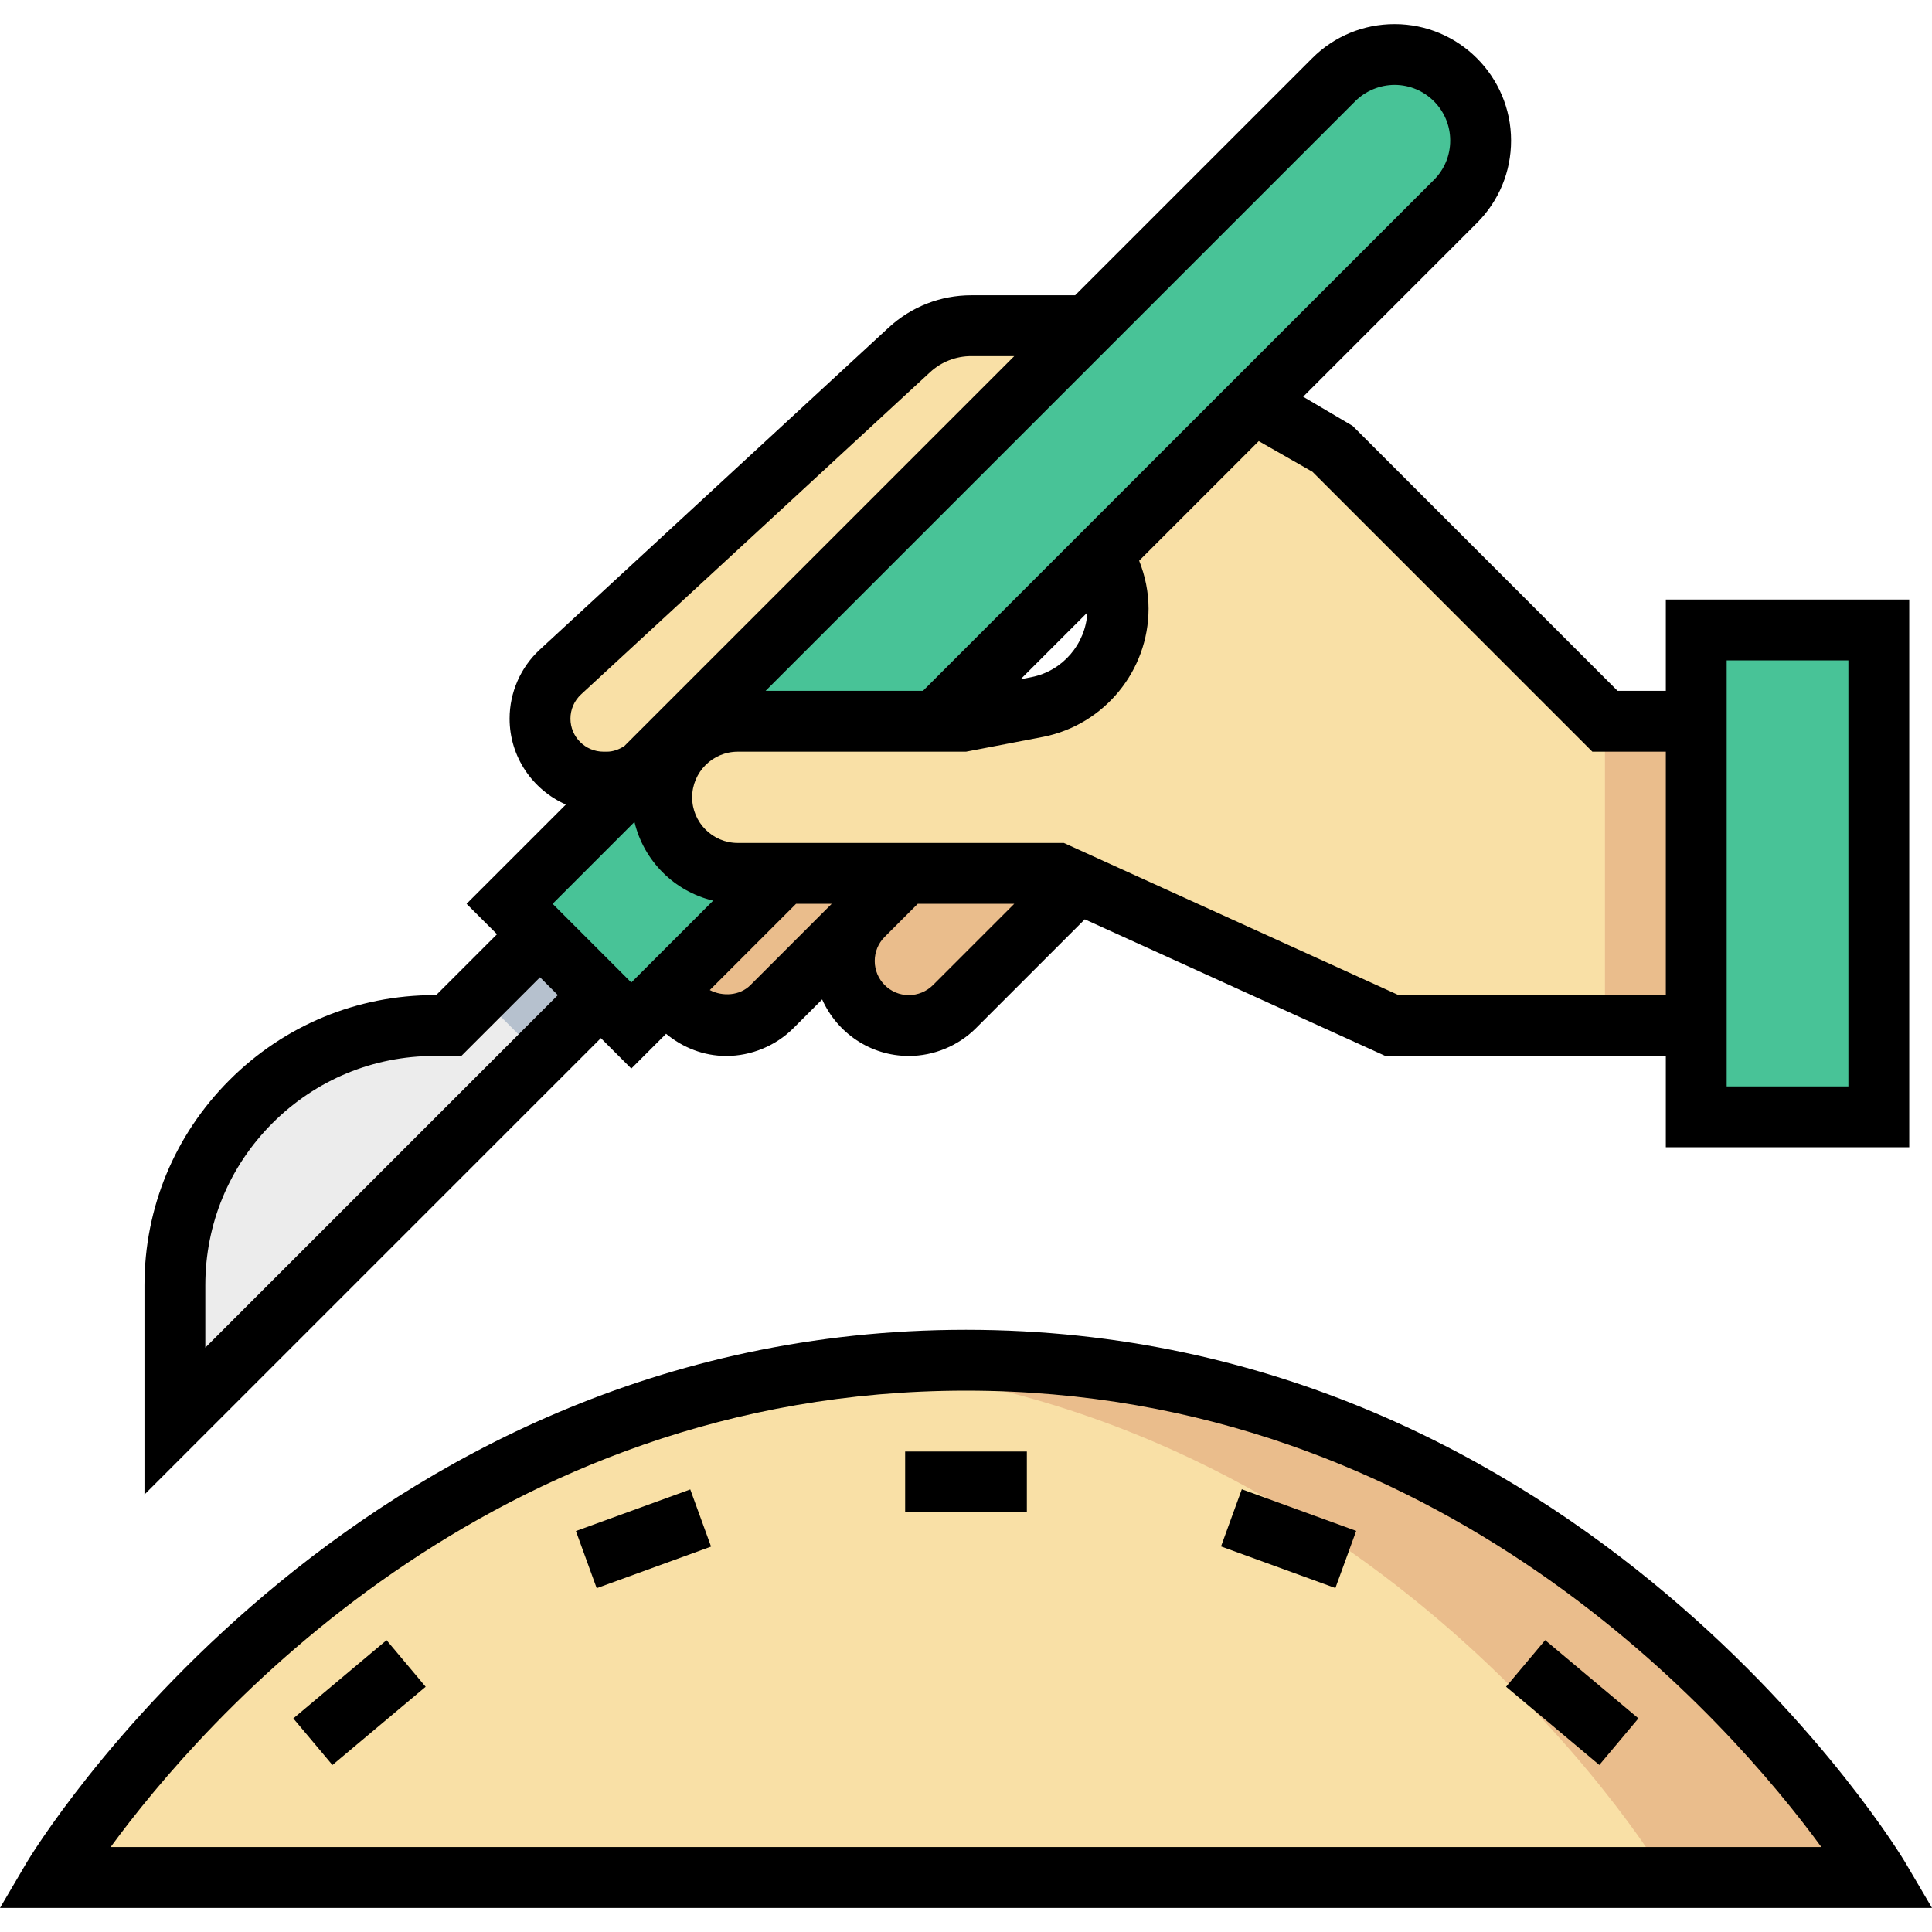
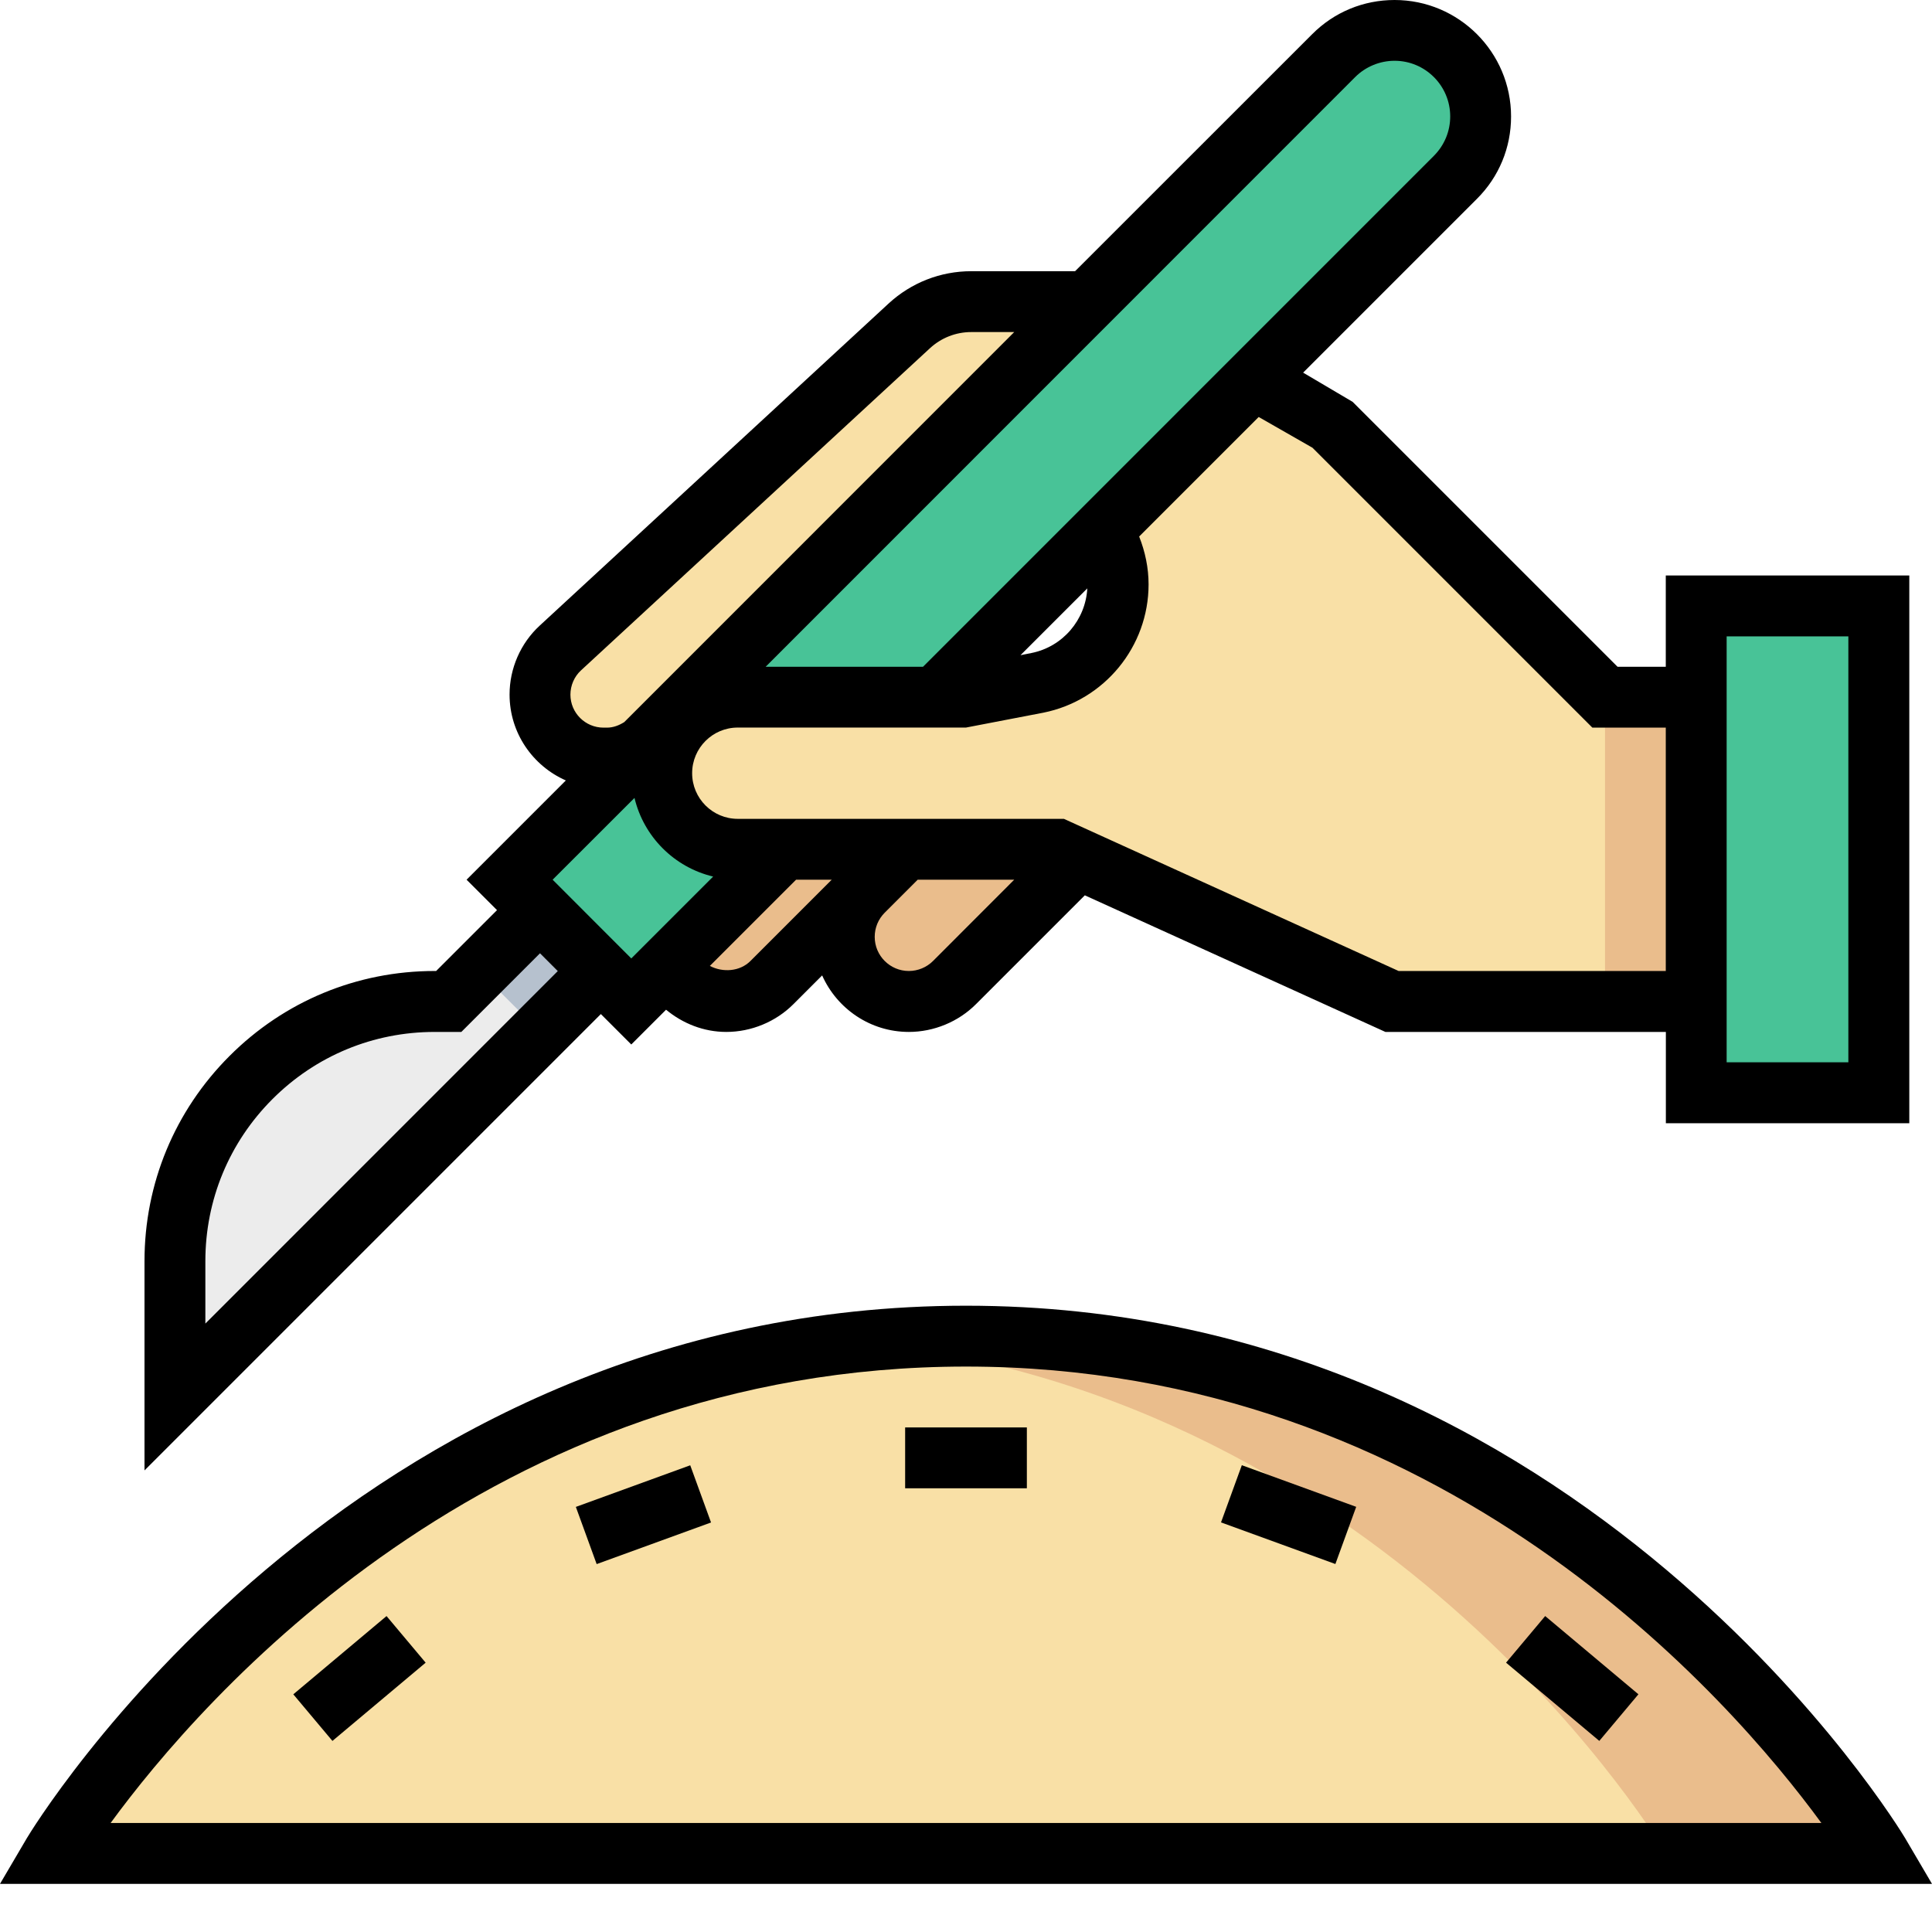
- <svg xmlns="http://www.w3.org/2000/svg" version="1.1" id="Capa_1" x="0px" y="0px" viewBox="0 0 507.968 507.968" style="enable-background:new 0 0 507.968 507.968;" xml:space="preserve">
-   <path style="fill:#F9E0A6;" d="M493.984,493.636c0,0-80-136-240-136s-240,136-240,136H493.984z" />
-   <g>
-     <path style="fill:#EABD8C;" d="M253.984,357.636c-9.632,0-18.952,0.52-28,1.44c141.32,14.464,212,134.56,212,134.56h56   C493.984,493.636,413.984,357.636,253.984,357.636z" />
-     <path style="fill:#EABD8C;" d="M189.984,229.636l-11.032,11.032c-3.184,3.184-4.968,7.496-4.968,12l0,0   c0,9.368,7.6,16.968,16.968,16.968l0,0c4.504,0,8.816-1.784,12-4.968l27.032-27.032l8-8H189.984z" />
+ <svg xmlns="http://www.w3.org/2000/svg" height="24" width="24" xml:space="preserve" viewBox="0 0 24 24" y="0px" x="0px" id="Capa_1" version="1.1">
+   <defs id="defs75" />
+   <path id="path2" d="m 23.339,23.024 c 0,0 -3.78,-6.426 -11.339,-6.426 -7.56,0 -11.339,6.426 -11.339,6.426 z" style="fill:#f9e0a6;stroke-width:0.047" />
+   <g transform="matrix(0.04724707,0,0,0.04724707,0,-0.2991684)" id="g8">
+     <path id="path4" d="m 253.984,357.636 c -9.632,0 -18.952,0.52 -28,1.44 141.32,14.464 212,134.56 212,134.56 h 56 c 0,0 -80,-136 -240,-136 z" style="fill:#eabd8c" />
+     <path id="path6" d="m 189.984,229.636 -11.032,11.032 c -3.184,3.184 -4.968,7.496 -4.968,12 v 0 c 0,9.368 7.6,16.968 16.968,16.968 v 0 c 4.504,0 8.816,-1.784 12,-4.968 l 27.032,-27.032 8,-8 z" style="fill:#eabd8c" />
  </g>
-   <path style="fill:#F9E0A6;" d="M445.984,189.636h-24l-72-72l-32-24l-32,40l5.88,16c1.36,3.184,2.12,6.688,2.12,10.376l0,0  c0,12.576-8.872,23.4-21.2,25.864l-18.8,3.76h-60c-11.048,0-20,8.952-20,20l0,0c0,11.048,8.952,20,20,20h84l88,40h80V189.636z" />
-   <path style="fill:#48C397;" d="M245.984,189.636L382.672,52.948c4.24-4.24,6.624-10,6.624-16l0,0  c0-12.496-10.128-22.624-22.624-22.624l0,0c-6,0-11.76,2.384-16,6.624L133.984,237.636l32,32l40-40L245.984,189.636z" />
-   <path style="fill:#EABD8C;" d="M237.984,229.636l-11.032,11.032c-3.184,3.184-4.968,7.496-4.968,12l0,0  c0,9.368,7.6,16.968,16.968,16.968l0,0c4.504,0,8.816-1.784,12-4.968l27.032-27.032l8-8H237.984z" />
-   <path style="fill:#F9E0A6;" d="M170.744,201.348c-3.064,2.76-7.04,4.288-11.168,4.288h-0.904c-9.216,0-16.688-7.472-16.688-16.688  l0,0c0-4.656,1.944-9.104,5.368-12.264l91.736-84.68c4.432-4.096,10.248-6.368,16.28-6.368h30.616L170.744,201.348z" />
-   <rect x="445.984" y="165.636" style="fill:#48C397;" width="48" height="128" />
-   <path style="fill:#F9E0A6;" d="M193.984,189.636c-11.048,0-20,8.952-20,20s8.952,20,20,20h52v-40H193.984z" />
-   <path style="fill:#ECECEC;" d="M157.984,261.636l-112,112v-35.712c0-18.112,7.192-35.48,20-48.288l0,0  c12.808-12.808,30.176-20,48.288-20h3.712l24-24L157.984,261.636z" />
-   <rect x="130.689" y="250.32" transform="matrix(-0.7071 0.7071 -0.7071 -0.7071 427.4123 346.224)" style="fill:#B6C1CE;" width="22.624" height="22.624" />
-   <rect x="421.984" y="189.636" style="fill:#EABD8C;" width="24" height="80" />
-   <path d="M165.984,280.948l9.144-9.144c4.408,3.648,9.896,5.832,15.824,5.832c6.576,0,13.008-2.664,17.656-7.312l7.552-7.552  c3.896,8.736,12.632,14.864,22.792,14.864c6.576,0,13.008-2.664,17.656-7.312l28.608-28.608l79.032,35.92h73.736v24h64v-144h-64v24  h-12.688L355.64,111.98l-13.008-7.672l45.696-45.696c5.784-5.784,8.968-13.472,8.968-21.656c0-16.888-13.744-30.624-30.624-30.624  c-8.176,0-15.872,3.184-21.656,8.968l-62.344,62.336h-27.304c-8.064,0-15.768,3.008-21.712,8.488l-91.736,84.68  c-5.048,4.656-7.936,11.272-7.936,18.144c0,10.088,6.104,18.76,14.792,22.584l-26.104,26.104l8,8l-16,16h-0.408  c-20.376,0-39.528,7.936-53.936,22.344s-22.344,33.56-22.344,53.936v55.032l120-120L165.984,280.948z M197.296,259.012  c-2.792,2.792-7.28,3.064-10.672,1.296l22.672-22.672h9.376L197.296,259.012z M245.296,259.012  c-1.672,1.664-3.984,2.624-6.344,2.624c-4.944,0-8.968-4.024-8.968-8.968c0-2.4,0.928-4.648,2.624-6.344l8.688-8.688h25.376  L245.296,259.012z M453.984,173.636h32v112h-32v-8v-96V173.636z M345.088,124.052l73.584,73.584h19.312v64H367.72l-88-40h-85.736  c-6.616,0-12-5.384-12-12s5.384-12,12-12h60l20.368-3.912c16.016-3.208,27.632-17.384,27.632-33.712  c0-4.352-0.888-8.568-2.472-12.592l31.44-31.44L345.088,124.052z M285.896,161.036c-0.472,8.288-6.464,15.352-14.68,16.992  l-2.888,0.576L285.896,161.036z M356.328,26.604c2.72-2.72,6.496-4.28,10.344-4.28c8.064,0,14.624,6.56,14.624,14.624  c0,3.912-1.52,7.584-4.28,10.344L242.672,181.636h-41.376L356.328,26.604z M159.576,197.636h-0.896c-4.8,0-8.696-3.896-8.696-8.688  c0-2.416,1.016-4.752,2.8-6.384l91.728-84.672c2.968-2.752,6.824-4.256,10.856-4.256h11.304L164.128,196.18  C162.752,197.044,161.224,197.636,159.576,197.636z M166.816,216.116c2.44,10.224,10.464,18.248,20.688,20.688l-21.52,21.52  l-20.688-20.688L166.816,216.116z M53.984,354.324v-16.408c0-16.104,6.272-31.232,17.656-42.624  c11.392-11.384,26.52-17.656,42.624-17.656h7.032l20.688-20.688l4.688,4.688L53.984,354.324z" />
-   <path d="M500.88,489.58c-0.824-1.4-84.2-139.944-246.896-139.944S7.912,488.18,7.088,489.58L0,501.636h507.968L500.88,489.58z   M29.088,485.636c23.856-32.608,99.512-120,224.896-120s201.04,87.392,224.896,120H29.088z" />
-   <rect x="237.984" y="381.636" width="32" height="16" />
-   <rect x="153.177" y="396.58" transform="matrix(-0.9397 0.3419 -0.3419 -0.9397 466.4858 726.9246)" width="31.999" height="15.991" />
-   <rect x="78.531" y="439.666" transform="matrix(-0.766 0.6429 -0.6429 -0.766 454.7309 729.787)" width="32.001" height="15.993" />
-   <rect x="405.415" y="431.64" transform="matrix(-0.6428 0.7661 -0.7661 -0.6428 1022.06 418.6711)" width="15.993" height="32.002" />
-   <rect x="330.809" y="388.548" transform="matrix(-0.342 0.9397 -0.9397 -0.342 834.8295 224.5283)" width="15.992" height="32" />
-   <g>
+   <path id="path10" d="m 21.071,8.661 h -1.134 L 16.536,5.259 15.024,4.125 13.512,6.015 13.79,6.771 c 0.064,0.15 0.1,0.316 0.1,0.49 v 0 c 0,0.594 -0.419,1.106 -1.002,1.222 L 12,8.661 H 9.165 c -0.522,0 -0.945,0.423 -0.945,0.945 v 0 c 0,0.522 0.423,0.945 0.945,0.945 H 13.134 l 4.158,1.89 h 3.78 z" style="fill:#f9e0a6;stroke-width:0.047" />
+   <path id="path12" d="m 11.622,8.661 6.458,-6.458 c 0.2,-0.2 0.313,-0.472 0.313,-0.756 v 0 c 0,-0.59 -0.479,-1.069 -1.069,-1.069 v 0 c -0.283,0 -0.556,0.113 -0.756,0.313 L 6.33,10.928 7.842,12.44 9.732,10.55 Z" style="fill:#48c397;stroke-width:0.047" />
+   <path id="path14" d="m 11.244,10.55 -0.521,0.521 c -0.15,0.15 -0.235,0.354 -0.235,0.567 v 0 c 0,0.443 0.359,0.802 0.802,0.802 v 0 c 0.213,0 0.417,-0.084 0.567,-0.235 l 1.277,-1.277 0.378,-0.378 z" style="fill:#eabd8c;stroke-width:0.047" />
+   <path id="path16" d="M 8.067,9.214 C 7.922,9.344 7.735,9.417 7.539,9.417 h -0.043 c -0.435,0 -0.788,-0.353 -0.788,-0.788 v 0 c 0,-0.22 0.092,-0.43 0.254,-0.579 L 11.296,4.048 C 11.506,3.854 11.78,3.747 12.065,3.747 h 1.447 z" style="fill:#f9e0a6;stroke-width:0.047" />
+   <rect id="rect18" height="6.048" width="2.268" style="fill:#48c397;stroke-width:0.047" y="7.527" x="21.071" />
+   <path id="path20" d="m 9.165,8.661 c -0.522,0 -0.945,0.423 -0.945,0.945 0,0.522 0.423,0.945 0.945,0.945 H 11.622 V 8.661 Z" style="fill:#f9e0a6;stroke-width:0.047" />
+   <path id="path22" d="m 7.464,12.062 -5.292,5.292 v -1.687 c 0,-0.856 0.34,-1.676 0.945,-2.281 v 0 c 0.605,-0.605 1.426,-0.945 2.281,-0.945 h 0.175 l 1.134,-1.134 z" style="fill:#ececec;stroke-width:0.047" />
+   <rect id="rect24" height="1.069" width="1.069" style="fill:#b6c1ce;stroke-width:0.047" transform="rotate(135)" y="-13.808" x="3.251" />
+   <rect id="rect26" height="3.78" width="1.134" style="fill:#eabd8c;stroke-width:0.047" y="8.661" x="19.938" />
+   <path style="stroke-width:0.047" id="path28" d="M 7.842,12.975 8.274,12.543 c 0.208,0.172 0.468,0.276 0.748,0.276 0.311,0 0.615,-0.126 0.834,-0.345 l 0.357,-0.357 c 0.184,0.413 0.597,0.702 1.077,0.702 0.311,0 0.615,-0.126 0.834,-0.345 l 1.352,-1.352 3.734,1.697 h 3.484 v 1.134 h 3.024 V 7.149 H 20.693 V 8.283 H 20.094 L 16.803,4.992 16.188,4.629 18.347,2.47 C 18.621,2.197 18.771,1.834 18.771,1.447 18.771,0.649 18.122,0 17.324,0 16.938,0 16.574,0.15 16.301,0.424 L 13.355,3.369 H 12.065 c -0.381,0 -0.745,0.142 -1.026,0.401 L 6.705,7.771 c -0.239,0.22 -0.375,0.533 -0.375,0.857 0,0.477 0.288,0.886 0.699,1.067 l -1.233,1.233 0.378,0.378 -0.756,0.756 h -0.019 c -0.963,0 -1.868,0.375 -2.548,1.056 -0.681,0.681 -1.056,1.586 -1.056,2.548 v 2.6 L 7.464,12.597 Z M 9.322,11.938 c -0.132,0.132 -0.344,0.145 -0.504,0.061 l 1.071,-1.071 h 0.443 z m 2.268,0 c -0.079,0.079 -0.188,0.124 -0.3,0.124 -0.234,0 -0.424,-0.19 -0.424,-0.424 0,-0.113 0.044,-0.22 0.124,-0.3 l 0.41,-0.41 h 1.199 z M 21.449,7.905 H 22.961 V 13.196 H 21.449 V 12.818 8.283 Z m -5.145,-2.343 3.477,3.477 h 0.912 V 12.062 H 17.374 L 13.216,10.172 H 9.165 c -0.313,0 -0.567,-0.254 -0.567,-0.567 0,-0.313 0.254,-0.567 0.567,-0.567 H 12 l 0.962,-0.185 c 0.757,-0.152 1.306,-0.821 1.306,-1.593 0,-0.206 -0.042,-0.405 -0.117,-0.595 l 1.485,-1.485 z m -2.797,1.747 c -0.022,0.392 -0.305,0.725 -0.694,0.803 l -0.136,0.027 z m 3.328,-6.352 c 0.129,-0.129 0.307,-0.202 0.489,-0.202 0.381,0 0.691,0.31 0.691,0.691 0,0.185 -0.072,0.358 -0.202,0.489 L 11.466,8.283 H 9.511 Z M 7.539,9.039 h -0.042 c -0.227,0 -0.411,-0.184 -0.411,-0.41 0,-0.114 0.048,-0.225 0.132,-0.302 L 11.552,4.326 C 11.693,4.196 11.875,4.125 12.065,4.125 h 0.534 L 7.755,8.97 c -0.065,0.041 -0.137,0.069 -0.215,0.069 z M 7.882,9.912 C 7.997,10.395 8.376,10.774 8.859,10.889 L 7.842,11.906 6.865,10.928 Z M 2.551,16.442 v -0.775 c 0,-0.761 0.296,-1.476 0.834,-2.014 0.538,-0.538 1.253,-0.834 2.014,-0.834 h 0.332 l 0.977,-0.977 0.221,0.221 z" />
+   <path style="stroke-width:0.047" id="path30" d="M 23.665,22.832 C 23.626,22.766 19.687,16.22 12,16.22 c -7.687,0 -11.626,6.546 -11.665,6.612 L 0,23.402 H 24 Z M 1.374,22.646 C 2.501,21.105 6.076,16.976 12,16.976 c 5.924,0 9.499,4.129 10.626,5.67 z" />
+   <rect style="stroke-width:0.047" id="rect32" height="0.756" width="1.512" y="17.732" x="11.244" />
+   <rect style="stroke-width:0.047" id="rect34" height="0.756" width="1.512" transform="rotate(160.0066)" y="-20.793" x="-1.834" />
+   <rect style="stroke-width:0.047" id="rect36" height="0.756" width="1.512" transform="rotate(139.9934)" y="-19.22" x="9.228" />
+   <rect style="stroke-width:0.047" id="rect38" height="1.512" width="0.756" transform="rotate(129.9985)" y="-29.12" x="3.041" />
+   <rect style="stroke-width:0.047" id="rect40" height="1.512" width="0.756" transform="rotate(109.9988)" y="-22.233" x="11.828" />
+   <g id="g42">
</g>
-   <g>
+   <g id="g44">
</g>
-   <g>
+   <g id="g46">
</g>
-   <g>
+   <g id="g48">
</g>
-   <g>
+   <g id="g50">
</g>
-   <g>
+   <g id="g52">
</g>
-   <g>
+   <g id="g54">
</g>
-   <g>
+   <g id="g56">
</g>
-   <g>
+   <g id="g58">
</g>
-   <g>
+   <g id="g60">
</g>
-   <g>
+   <g id="g62">
</g>
-   <g>
+   <g id="g64">
</g>
-   <g>
+   <g id="g66">
</g>
-   <g>
+   <g id="g68">
</g>
-   <g>
+   <g id="g70">
</g>
</svg>
